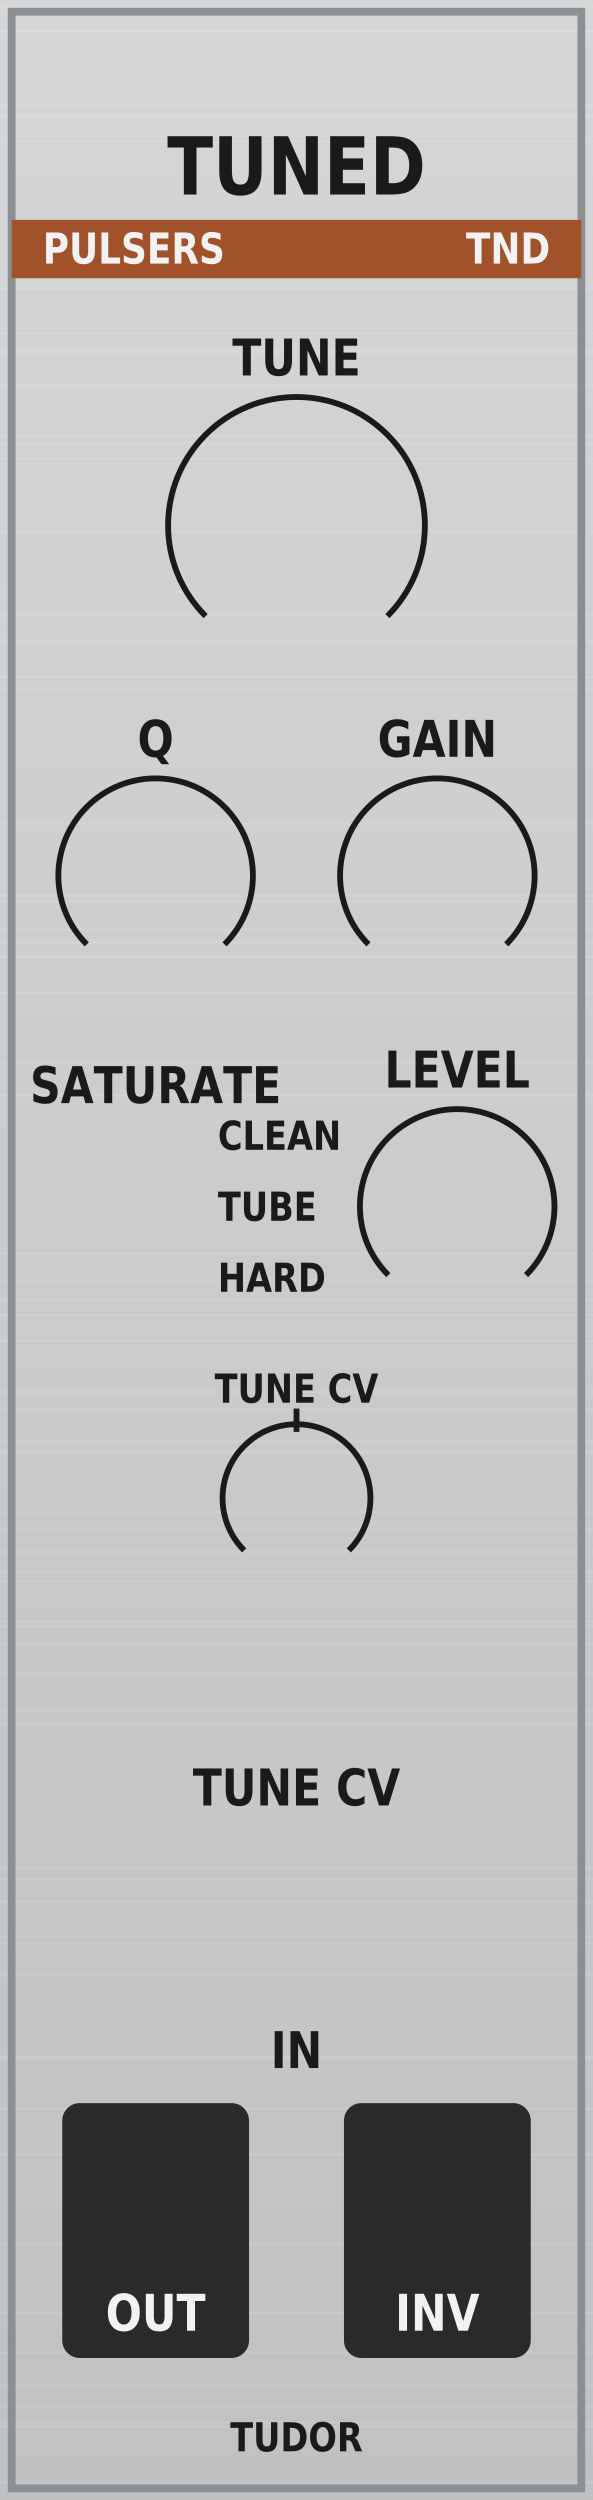
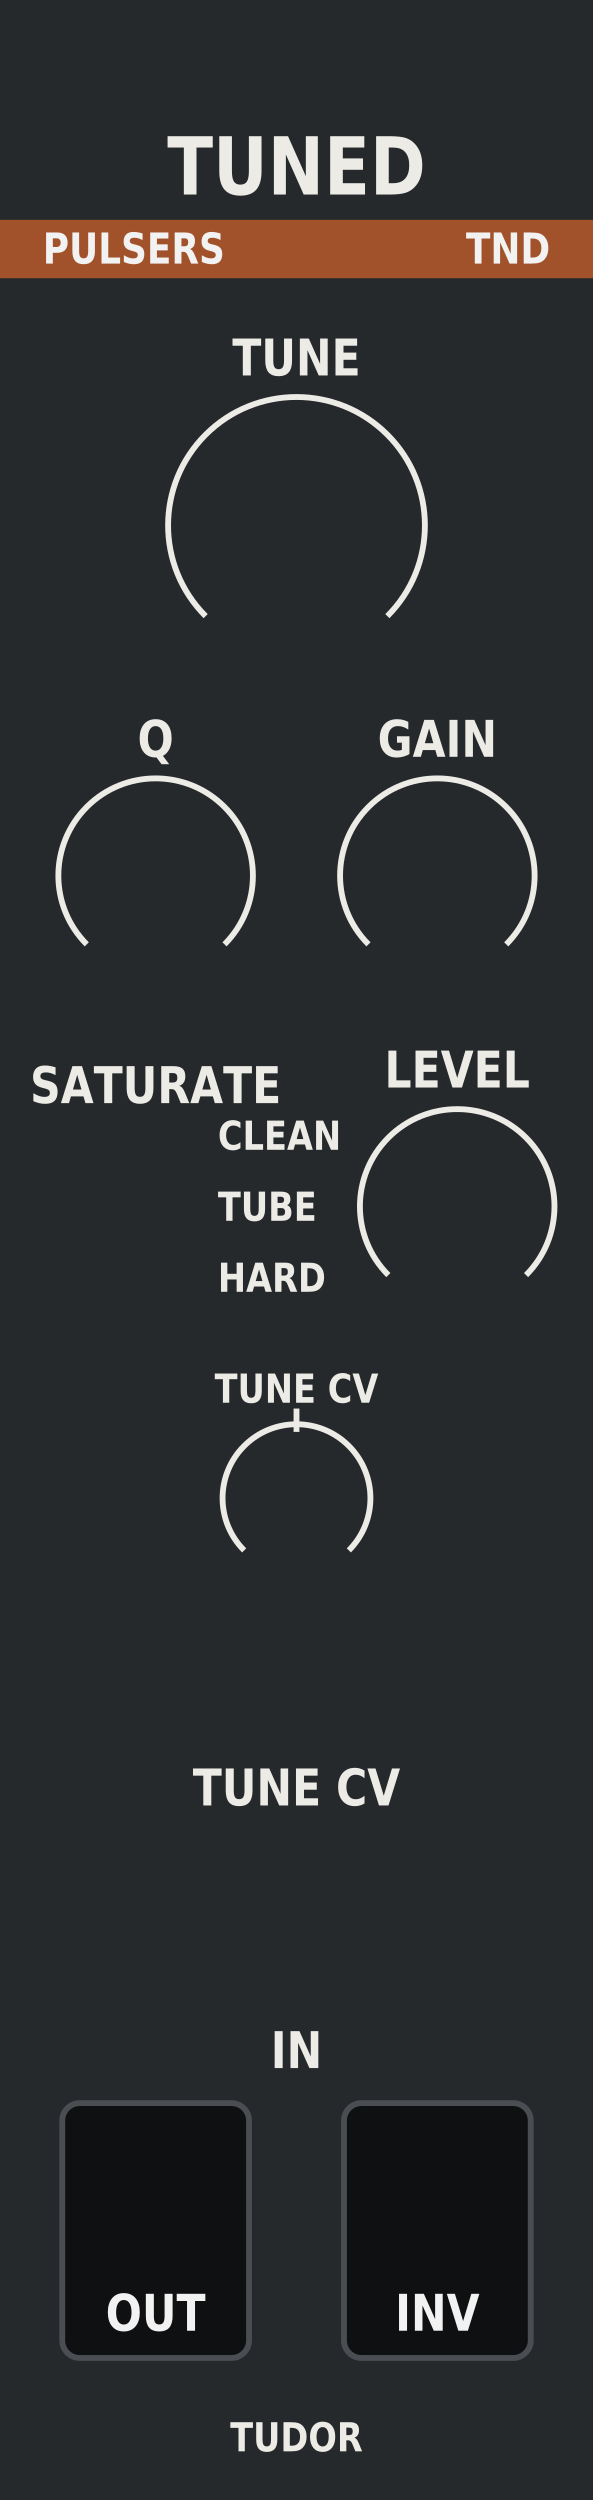
<svg xmlns="http://www.w3.org/2000/svg" width="30.48mm" height="128.5mm" viewBox="0 0 30.48 128.5">
-   <defs>
-     <linearGradient id="g" x1="0" y1="0" x2="0" y2="1">
-       <stop offset="0" stop-color="#d4d6d7" />
-       <stop offset="1" stop-color="#bfc1c2" />
-     </linearGradient>
-   </defs>
-   <rect x="0" y="0" width="30.48" height="128.5" fill="url(#g)" />
-   <g stroke="#ffffff" stroke-opacity="0.10" stroke-width="0.12">
-     <line x1="0" y1="67.59" x2="30.48" y2="67.59" />
-     <line x1="0" y1="74.69" x2="30.48" y2="74.69" />
-     <line x1="0" y1="77.73" x2="30.48" y2="77.73" />
-     <line x1="0" y1="66.81" x2="30.48" y2="66.81" />
-     <line x1="0" y1="105.73" x2="30.48" y2="105.73" />
-     <line x1="0" y1="115.32" x2="30.48" y2="115.32" />
-     <line x1="0" y1="19.80" x2="30.48" y2="19.80" />
-     <line x1="0" y1="87.92" x2="30.48" y2="87.92" />
-     <line x1="0" y1="51.02" x2="30.48" y2="51.02" />
-     <line x1="0" y1="79.77" x2="30.48" y2="79.77" />
-     <line x1="0" y1="42.34" x2="30.48" y2="42.34" />
-     <line x1="0" y1="32.93" x2="30.48" y2="32.93" />
-     <line x1="0" y1="122.61" x2="30.48" y2="122.61" />
-     <line x1="0" y1="80.81" x2="30.48" y2="80.81" />
-     <line x1="0" y1="105.79" x2="30.48" y2="105.79" />
-     <line x1="0" y1="83.33" x2="30.48" y2="83.33" />
-     <line x1="0" y1="88.58" x2="30.48" y2="88.58" />
-     <line x1="0" y1="54.59" x2="30.48" y2="54.59" />
-     <line x1="0" y1="101.54" x2="30.48" y2="101.54" />
-     <line x1="0" y1="84.50" x2="30.48" y2="84.50" />
-     <line x1="0" y1="81.28" x2="30.48" y2="81.28" />
-     <line x1="0" y1="72.44" x2="30.48" y2="72.44" />
-     <line x1="0" y1="124.73" x2="30.48" y2="124.73" />
-     <line x1="0" y1="108.39" x2="30.48" y2="108.39" />
-     <line x1="0" y1="6.02" x2="30.48" y2="6.02" />
-     <line x1="0" y1="48.45" x2="30.48" y2="48.45" />
-     <line x1="0" y1="5.89" x2="30.48" y2="5.89" />
-     <line x1="0" y1="18.02" x2="30.48" y2="18.02" />
-     <line x1="0" y1="110.75" x2="30.48" y2="110.75" />
-     <line x1="0" y1="120.92" x2="30.48" y2="120.92" />
-     <line x1="0" y1="5.41" x2="30.48" y2="5.41" />
-     <line x1="0" y1="46.03" x2="30.48" y2="46.03" />
-     <line x1="0" y1="83.58" x2="30.48" y2="83.58" />
-     <line x1="0" y1="22.80" x2="30.48" y2="22.80" />
-     <line x1="0" y1="1.59" x2="30.48" y2="1.59" />
-     <line x1="0" y1="18.15" x2="30.48" y2="18.15" />
-     <line x1="0" y1="97.75" x2="30.48" y2="97.75" />
-     <line x1="0" y1="23.58" x2="30.48" y2="23.58" />
-     <line x1="0" y1="99.91" x2="30.48" y2="99.91" />
-     <line x1="0" y1="86.01" x2="30.48" y2="86.01" />
-     <line x1="0" y1="46.35" x2="30.48" y2="46.35" />
-     <line x1="0" y1="96.59" x2="30.48" y2="96.59" />
-     <line x1="0" y1="127.61" x2="30.48" y2="127.61" />
-     <line x1="0" y1="124.52" x2="30.48" y2="124.52" />
-     <line x1="0" y1="34.80" x2="30.48" y2="34.80" />
-     <line x1="0" y1="22.38" x2="30.48" y2="22.38" />
-     <line x1="0" y1="78.61" x2="30.48" y2="78.61" />
-     <line x1="0" y1="35.38" x2="30.48" y2="35.38" />
-     <line x1="0" y1="30.43" x2="30.48" y2="30.43" />
-     <line x1="0" y1="74.61" x2="30.48" y2="74.61" />
-     <line x1="0" y1="101.38" x2="30.48" y2="101.38" />
-     <line x1="0" y1="65.80" x2="30.48" y2="65.80" />
-     <line x1="0" y1="47.79" x2="30.48" y2="47.79" />
-     <line x1="0" y1="0.38" x2="30.48" y2="0.38" />
-     <line x1="0" y1="71.55" x2="30.48" y2="71.55" />
-     <line x1="0" y1="14.83" x2="30.48" y2="14.83" />
-     <line x1="0" y1="7.27" x2="30.48" y2="7.27" />
-     <line x1="0" y1="64.45" x2="30.48" y2="64.45" />
-     <line x1="0" y1="99.52" x2="30.48" y2="99.52" />
-     <line x1="0" y1="74.11" x2="30.48" y2="74.11" />
-     <line x1="0" y1="27.32" x2="30.48" y2="27.32" />
-     <line x1="0" y1="123.68" x2="30.48" y2="123.68" />
-     <line x1="0" y1="56.29" x2="30.48" y2="56.29" />
-     <line x1="0" y1="17.12" x2="30.48" y2="17.12" />
-     <line x1="0" y1="118.90" x2="30.48" y2="118.90" />
-     <line x1="0" y1="68.93" x2="30.48" y2="68.93" />
-     <line x1="0" y1="1.62" x2="30.48" y2="1.62" />
-     <line x1="0" y1="31.64" x2="30.48" y2="31.64" />
-     <line x1="0" y1="49.19" x2="30.48" y2="49.19" />
-     <line x1="0" y1="96.03" x2="30.48" y2="96.03" />
-   </g>
-   <rect x="0.6" y="0.6" width="29.28" height="127.3" fill="none" stroke="#8d9092" stroke-width="0.4" />
-   <rect x="0.6" y="11.3" width="29.28" height="3.0" fill="#a2522a" />
-   <rect x="3.20" y="108.10" width="9.60" height="13.10" rx="0.9" fill="#2a2a2a" />
-   <rect x="17.68" y="108.10" width="9.60" height="13.10" rx="0.9" fill="#2a2a2a" />
-   <path d="M10.57,31.67 A6.6,6.6 0 1 1 19.91,31.67" fill="none" stroke="#1a1a1a" stroke-width="0.3" />
-   <path d="M4.46,48.54 A5.0,5.0 0 1 1 11.54,48.54" fill="none" stroke="#1a1a1a" stroke-width="0.3" />
-   <path d="M18.94,48.54 A5.0,5.0 0 1 1 26.02,48.54" fill="none" stroke="#1a1a1a" stroke-width="0.3" />
-   <path d="M19.96,65.54 A5.0,5.0 0 1 1 27.04,65.54" fill="none" stroke="#1a1a1a" stroke-width="0.3" />
-   <path d="M12.55,79.69 A3.8,3.8 0 1 1 17.93,79.69" fill="none" stroke="#1a1a1a" stroke-width="0.3" />
-   <line x1="15.24" y1="72.40" x2="15.24" y2="73.60" stroke="#1a1a1a" stroke-width="0.3" />
-   <path fill="#1a1a1a" d="M8.613 7H10.935V7.585H10.1V10.0H9.45V7.585H8.613Z M11.271 7H11.921V8.798Q11.921 9.17 12.023 9.33Q12.125 9.49 12.356 9.49Q12.589 9.49 12.691 9.33Q12.793 9.17 12.793 8.798V7H13.443V8.798Q13.443 9.435 13.175 9.747Q12.906 10.058 12.356 10.058Q11.808 10.058 11.539 9.747Q11.271 9.435 11.271 8.798Z M14.078 7H14.804L15.72 9.058V7H16.336V10.0H15.61L14.694 7.942V10.0H14.078Z M16.971 7H18.725V7.585H17.621V8.143H18.659V8.728H17.621V9.415H18.762V10.0H16.971Z M19.982 7.585V9.415H20.215Q20.613 9.415 20.824 9.18Q21.034 8.945 21.034 8.497Q21.034 8.051 20.824 7.818Q20.615 7.585 20.215 7.585ZM19.332 7H20.018Q20.591 7 20.872 7.097Q21.154 7.195 21.354 7.428Q21.532 7.631 21.618 7.896Q21.704 8.161 21.704 8.497Q21.704 8.837 21.618 9.103Q21.532 9.369 21.354 9.572Q21.152 9.805 20.868 9.903Q20.585 10.0 20.018 10.0H19.332Z M11.84 124.5H13.001V124.792H12.583V126.0H12.258V124.792H11.84Z M13.169 124.5H13.494V125.399Q13.494 125.585 13.545 125.665Q13.596 125.745 13.712 125.745Q13.828 125.745 13.879 125.665Q13.93 125.585 13.93 125.399V124.5H14.255V125.399Q14.255 125.718 14.121 125.873Q13.987 126.029 13.712 126.029Q13.437 126.029 13.303 125.873Q13.169 125.718 13.169 125.399Z M14.897 124.792V125.708H15.014Q15.213 125.708 15.318 125.59Q15.423 125.473 15.423 125.248Q15.423 125.025 15.318 124.909Q15.214 124.792 15.014 124.792ZM14.572 124.5H14.915Q15.202 124.5 15.343 124.549Q15.483 124.597 15.583 124.714Q15.672 124.815 15.715 124.948Q15.758 125.081 15.758 125.248Q15.758 125.418 15.715 125.551Q15.672 125.685 15.583 125.786Q15.482 125.903 15.34 125.951Q15.199 126.0 14.915 126.0H14.572Z M16.583 124.753Q16.434 124.753 16.352 124.884Q16.27 125.014 16.27 125.252Q16.27 125.488 16.352 125.618Q16.434 125.749 16.583 125.749Q16.732 125.749 16.814 125.618Q16.896 125.488 16.896 125.252Q16.896 125.014 16.814 124.884Q16.732 124.753 16.583 124.753ZM16.583 124.473Q16.887 124.473 17.059 124.68Q17.231 124.887 17.231 125.252Q17.231 125.615 17.059 125.822Q16.887 126.029 16.583 126.029Q16.28 126.029 16.107 125.822Q15.935 125.615 15.935 125.252Q15.935 124.887 16.107 124.68Q16.28 124.473 16.583 124.473Z M17.938 125.165Q18.04 125.165 18.085 125.12Q18.129 125.075 18.129 124.971Q18.129 124.869 18.085 124.825Q18.04 124.78 17.938 124.78H17.801V125.165ZM17.801 125.432V126.0H17.476V124.5H17.973Q18.222 124.5 18.338 124.599Q18.454 124.699 18.454 124.914Q18.454 125.063 18.393 125.158Q18.333 125.254 18.212 125.299Q18.278 125.317 18.331 125.381Q18.384 125.444 18.438 125.574L18.614 126.0H18.268L18.114 125.627Q18.068 125.515 18.02 125.474Q17.973 125.432 17.893 125.432Z M11.951 17.4H13.422V17.77H12.893V19.3H12.481V17.77H11.951Z M13.635 17.4H14.046V18.539Q14.046 18.774 14.111 18.876Q14.176 18.977 14.322 18.977Q14.47 18.977 14.534 18.876Q14.599 18.774 14.599 18.539V17.4H15.011V18.539Q15.011 18.942 14.841 19.14Q14.671 19.337 14.322 19.337Q13.975 19.337 13.805 19.14Q13.635 18.942 13.635 18.539Z M15.413 17.4H15.872L16.453 18.703V17.4H16.843V19.3H16.383L15.803 17.997V19.3H15.413Z M17.245 17.4H18.356V17.77H17.656V18.124H18.314V18.494H17.656V18.93H18.379V19.3H17.245Z M8.043 38.934H8.011Q7.617 38.934 7.398 38.675Q7.178 38.415 7.178 37.952Q7.178 37.49 7.397 37.228Q7.616 36.966 7.999 36.966Q8.388 36.966 8.604 37.225Q8.82 37.485 8.82 37.952Q8.82 38.273 8.706 38.504Q8.591 38.736 8.375 38.853L8.696 39.281H8.304ZM7.999 37.321Q7.811 37.321 7.708 37.486Q7.604 37.652 7.604 37.952Q7.604 38.257 7.705 38.42Q7.807 38.582 7.999 38.582Q8.189 38.582 8.292 38.416Q8.396 38.251 8.396 37.952Q8.396 37.652 8.292 37.486Q8.189 37.321 7.999 37.321Z M21.046 38.759Q20.893 38.848 20.727 38.892Q20.561 38.937 20.385 38.937Q19.986 38.937 19.753 38.672Q19.52 38.406 19.52 37.952Q19.52 37.492 19.757 37.229Q19.995 36.966 20.407 36.966Q20.567 36.966 20.712 37.001Q20.858 37.037 20.988 37.107V37.5Q20.854 37.41 20.722 37.365Q20.59 37.321 20.457 37.321Q20.212 37.321 20.079 37.484Q19.945 37.648 19.945 37.952Q19.945 38.254 20.074 38.418Q20.202 38.582 20.438 38.582Q20.502 38.582 20.557 38.572Q20.612 38.563 20.656 38.542V38.173H20.405V37.845H21.046Z M22.377 38.554H21.734L21.632 38.9H21.219L21.81 37H22.3L22.892 38.9H22.478ZM21.836 38.201H22.274L22.056 37.445Z M23.103 37H23.515V38.9H23.103Z M23.918 37H24.377L24.958 38.303V37H25.348V38.9H24.888L24.308 37.597V38.9H23.918Z M2.856 54.86V55.262Q2.725 55.192 2.599 55.156Q2.474 55.121 2.363 55.121Q2.216 55.121 2.145 55.169Q2.075 55.217 2.075 55.319Q2.075 55.396 2.122 55.438Q2.17 55.481 2.295 55.511L2.47 55.553Q2.736 55.617 2.849 55.747Q2.961 55.877 2.961 56.116Q2.961 56.43 2.804 56.584Q2.648 56.737 2.326 56.737Q2.174 56.737 2.021 56.703Q1.868 56.668 1.715 56.601V56.187Q1.868 56.284 2.011 56.333Q2.154 56.382 2.286 56.382Q2.421 56.382 2.493 56.328Q2.564 56.275 2.564 56.176Q2.564 56.087 2.516 56.038Q2.467 55.99 2.322 55.952L2.162 55.91Q1.923 55.849 1.812 55.715Q1.701 55.581 1.701 55.355Q1.701 55.071 1.855 54.918Q2.009 54.766 2.298 54.766Q2.429 54.766 2.568 54.789Q2.707 54.813 2.856 54.86Z M4.291 56.354H3.647L3.546 56.7H3.132L3.723 54.8H4.214L4.805 56.7H4.391ZM3.75 56.001H4.187L3.969 55.245Z M4.826 54.8H6.297V55.17H5.768V56.7H5.356V55.17H4.826Z M6.51 54.8H6.921V55.939Q6.921 56.174 6.986 56.276Q7.051 56.377 7.197 56.377Q7.345 56.377 7.409 56.276Q7.474 56.174 7.474 55.939V54.8H7.886V55.939Q7.886 56.342 7.716 56.54Q7.546 56.737 7.197 56.737Q6.85 56.737 6.68 56.54Q6.51 56.342 6.51 55.939Z M8.872 55.642Q9.002 55.642 9.058 55.585Q9.114 55.528 9.114 55.397Q9.114 55.267 9.058 55.211Q9.002 55.155 8.872 55.155H8.699V55.642ZM8.699 55.981V56.7H8.288V54.8H8.916Q9.231 54.8 9.378 54.926Q9.525 55.052 9.525 55.324Q9.525 55.513 9.449 55.634Q9.373 55.754 9.219 55.812Q9.303 55.835 9.37 55.915Q9.437 55.996 9.505 56.16L9.729 56.7H9.29L9.096 56.228Q9.037 56.085 8.977 56.033Q8.916 55.981 8.816 55.981Z M10.942 56.354H10.298L10.197 56.7H9.783L10.374 54.8H10.865L11.456 56.7H11.042ZM10.401 56.001H10.838L10.62 55.245Z M11.477 54.8H12.948V55.17H12.419V56.7H12.008V55.17H11.477Z M13.161 54.8H14.272V55.17H13.573V55.524H14.23V55.894H13.573V56.33H14.295V56.7H13.161Z M12.358 59.018Q12.268 59.073 12.171 59.101Q12.074 59.129 11.969 59.129Q11.654 59.129 11.47 58.92Q11.286 58.71 11.286 58.352Q11.286 57.992 11.47 57.782Q11.654 57.573 11.969 57.573Q12.074 57.573 12.171 57.601Q12.268 57.629 12.358 57.684V57.995Q12.268 57.921 12.18 57.887Q12.092 57.853 11.995 57.853Q11.821 57.853 11.722 57.986Q11.622 58.118 11.622 58.352Q11.622 58.584 11.722 58.716Q11.821 58.849 11.995 58.849Q12.092 58.849 12.18 58.815Q12.268 58.781 12.358 58.707Z M12.627 57.6H12.952V58.808H13.523V59.1H12.627Z M13.728 57.6H14.605V57.892H14.053V58.172H14.572V58.464H14.053V58.808H14.624V59.1H13.728Z M15.674 58.827H15.166L15.086 59.1H14.759L15.226 57.6H15.613L16.08 59.1H15.753ZM15.247 58.548H15.592L15.42 57.952Z M16.247 57.6H16.61L17.068 58.629V57.6H17.376V59.1H17.013L16.555 58.071V59.1H16.247Z M11.208 61.25H12.37V61.542H11.952V62.75H11.627V61.542H11.208Z M12.538 61.25H12.863V62.149Q12.863 62.335 12.914 62.415Q12.965 62.495 13.08 62.495Q13.197 62.495 13.248 62.415Q13.299 62.335 13.299 62.149V61.25H13.624V62.149Q13.624 62.468 13.49 62.623Q13.355 62.779 13.08 62.779Q12.806 62.779 12.672 62.623Q12.538 62.468 12.538 62.149Z M14.446 61.831Q14.523 61.831 14.562 61.791Q14.602 61.75 14.602 61.672Q14.602 61.595 14.562 61.554Q14.523 61.513 14.446 61.513H14.266V61.831ZM14.457 62.487Q14.555 62.487 14.604 62.438Q14.653 62.388 14.653 62.289Q14.653 62.191 14.604 62.143Q14.556 62.094 14.457 62.094H14.266V62.487ZM14.759 61.947Q14.864 61.983 14.921 62.081Q14.978 62.178 14.978 62.32Q14.978 62.537 14.855 62.644Q14.732 62.75 14.48 62.75H13.941V61.25H14.429Q14.691 61.25 14.809 61.344Q14.927 61.439 14.927 61.647Q14.927 61.756 14.884 61.833Q14.841 61.91 14.759 61.947Z M15.259 61.25H16.135V61.542H15.583V61.822H16.102V62.114H15.583V62.458H16.154V62.75H15.259Z M11.359 64.9H11.684V65.472H12.163V64.9H12.488V66.4H12.163V65.764H11.684V66.4H11.359Z M13.57 66.127H13.062L12.982 66.4H12.655L13.122 64.9H13.509L13.976 66.4H13.649ZM13.143 65.848H13.488L13.316 65.252Z M14.604 65.565Q14.707 65.565 14.751 65.52Q14.795 65.475 14.795 65.371Q14.795 65.269 14.751 65.225Q14.707 65.18 14.604 65.18H14.468V65.565ZM14.468 65.832V66.4H14.143V64.9H14.639Q14.888 64.9 15.004 64.999Q15.12 65.099 15.12 65.314Q15.12 65.463 15.06 65.558Q14.999 65.654 14.878 65.699Q14.945 65.717 14.997 65.781Q15.05 65.844 15.104 65.974L15.28 66.4H14.934L14.781 66.027Q14.734 65.915 14.687 65.874Q14.639 65.832 14.56 65.832Z M15.799 65.192V66.108H15.915Q16.114 66.108 16.219 65.99Q16.324 65.873 16.324 65.648Q16.324 65.425 16.22 65.309Q16.115 65.192 15.915 65.192ZM15.474 64.9H15.816Q16.103 64.9 16.244 64.949Q16.384 64.997 16.485 65.114Q16.573 65.215 16.616 65.348Q16.659 65.481 16.659 65.648Q16.659 65.818 16.616 65.951Q16.573 66.085 16.485 66.186Q16.383 66.303 16.242 66.351Q16.1 66.4 15.816 66.4H15.474Z M19.963 54H20.375V55.53H21.097V55.9H19.963Z M21.358 54H22.469V54.37H21.77V54.724H22.427V55.094H21.77V55.53H22.492V55.9H21.358Z M22.664 54H23.077L23.501 55.402L23.923 54H24.336L23.745 55.9H23.255Z M24.548 54H25.659V54.37H24.96V54.724H25.617V55.094H24.96V55.53H25.682V55.9H24.548Z M26.044 54H26.455V55.53H27.178V55.9H26.044Z M11.04 70.6H12.201V70.892H11.783V72.1H11.458V70.892H11.04Z M12.369 70.6H12.694V71.499Q12.694 71.685 12.745 71.765Q12.796 71.845 12.912 71.845Q13.028 71.845 13.079 71.765Q13.13 71.685 13.13 71.499V70.6H13.455V71.499Q13.455 71.818 13.321 71.973Q13.187 72.129 12.912 72.129Q12.637 72.129 12.503 71.973Q12.369 71.818 12.369 71.499Z M13.772 70.6H14.135L14.594 71.629V70.6H14.902V72.1H14.539L14.08 71.071V72.1H13.772Z M15.219 70.6H16.096V70.892H15.544V71.172H16.063V71.464H15.544V71.808H16.114V72.1H15.219Z M18.001 72.018Q17.911 72.073 17.814 72.101Q17.717 72.129 17.611 72.129Q17.297 72.129 17.113 71.92Q16.929 71.71 16.929 71.352Q16.929 70.992 17.113 70.782Q17.297 70.573 17.611 70.573Q17.717 70.573 17.814 70.601Q17.911 70.629 18.001 70.684V70.995Q17.91 70.921 17.822 70.887Q17.735 70.853 17.638 70.853Q17.464 70.853 17.364 70.986Q17.265 71.118 17.265 71.352Q17.265 71.584 17.364 71.716Q17.464 71.849 17.638 71.849Q17.735 71.849 17.822 71.815Q17.91 71.781 18.001 71.707Z M18.12 70.6H18.446L18.78 71.707L19.114 70.6H19.44L18.974 72.1H18.586Z M9.92 90.9H11.391V91.27H10.861V92.8H10.45V91.27H9.92Z M11.603 90.9H12.015V92.039Q12.015 92.274 12.08 92.376Q12.144 92.477 12.291 92.477Q12.438 92.477 12.503 92.376Q12.568 92.274 12.568 92.039V90.9H12.979V92.039Q12.979 92.442 12.809 92.64Q12.639 92.837 12.291 92.837Q11.943 92.837 11.773 92.64Q11.603 92.442 11.603 92.039Z M13.381 90.9H13.841L14.421 92.203V90.9H14.811V92.8H14.352L13.771 91.497V92.8H13.381Z M15.213 90.9H16.324V91.27H15.625V91.624H16.282V91.994H15.625V92.43H16.347V92.8H15.213Z M18.737 92.696Q18.623 92.766 18.5 92.801Q18.377 92.837 18.244 92.837Q17.845 92.837 17.612 92.572Q17.379 92.306 17.379 91.852Q17.379 91.396 17.612 91.131Q17.845 90.866 18.244 90.866Q18.377 90.866 18.5 90.901Q18.623 90.937 18.737 91.007V91.4Q18.622 91.307 18.511 91.264Q18.4 91.221 18.277 91.221Q18.057 91.221 17.931 91.389Q17.805 91.557 17.805 91.852Q17.805 92.146 17.931 92.314Q18.057 92.482 18.277 92.482Q18.4 92.482 18.511 92.439Q18.622 92.395 18.737 92.302Z M18.887 90.9H19.301L19.724 92.302L20.147 90.9H20.56L19.969 92.8H19.479Z M14.118 104.4H14.529V106.3H14.118Z M14.932 104.4H15.392L15.972 105.703V104.4H16.362V106.3H15.903L15.322 104.997V106.3H14.932Z" />
+   <rect x="0" y="0" width="30.48" height="128.5" fill="#26292c" />
+   <rect x="0" y="11.3" width="30.48" height="3.0" fill="#a2522a" />
+   <rect x="3.20" y="108.10" width="9.60" height="13.10" rx="0.9" fill="#0f1011" stroke="#4a4e52" stroke-width="0.3" />
+   <rect x="17.68" y="108.10" width="9.60" height="13.10" rx="0.9" fill="#0f1011" stroke="#4a4e52" stroke-width="0.3" />
+   <path d="M10.57,31.67 A6.6,6.6 0 1 1 19.91,31.67" fill="none" stroke="#ecebe6" stroke-width="0.3" />
+   <path d="M4.46,48.54 A5.0,5.0 0 1 1 11.54,48.54" fill="none" stroke="#ecebe6" stroke-width="0.3" />
+   <path d="M18.94,48.54 A5.0,5.0 0 1 1 26.02,48.54" fill="none" stroke="#ecebe6" stroke-width="0.3" />
+   <path d="M19.96,65.54 A5.0,5.0 0 1 1 27.04,65.54" fill="none" stroke="#ecebe6" stroke-width="0.3" />
+   <path d="M12.55,79.69 A3.8,3.8 0 1 1 17.93,79.69" fill="none" stroke="#ecebe6" stroke-width="0.3" />
+   <line x1="15.24" y1="72.40" x2="15.24" y2="73.60" stroke="#ecebe6" stroke-width="0.3" />
+   <path fill="#ecebe6" d="M8.613 7H10.935V7.585H10.1V10.0H9.45V7.585H8.613Z M11.271 7H11.921V8.798Q11.921 9.17 12.023 9.33Q12.125 9.49 12.356 9.49Q12.589 9.49 12.691 9.33Q12.793 9.17 12.793 8.798V7H13.443V8.798Q13.443 9.435 13.175 9.747Q12.906 10.058 12.356 10.058Q11.808 10.058 11.539 9.747Q11.271 9.435 11.271 8.798Z M14.078 7H14.804L15.72 9.058V7H16.336V10.0H15.61L14.694 7.942V10.0H14.078Z M16.971 7H18.725V7.585H17.621V8.143H18.659V8.728H17.621V9.415H18.762V10.0H16.971Z M19.982 7.585V9.415H20.215Q20.613 9.415 20.824 9.18Q21.034 8.945 21.034 8.497Q21.034 8.051 20.824 7.818Q20.615 7.585 20.215 7.585ZM19.332 7H20.018Q20.591 7 20.872 7.097Q21.154 7.195 21.354 7.428Q21.532 7.631 21.618 7.896Q21.704 8.161 21.704 8.497Q21.704 8.837 21.618 9.103Q21.532 9.369 21.354 9.572Q21.152 9.805 20.868 9.903Q20.585 10.0 20.018 10.0H19.332Z M11.84 124.5H13.001V124.792H12.583V126.0H12.258V124.792H11.84Z M13.169 124.5H13.494V125.399Q13.494 125.585 13.545 125.665Q13.596 125.745 13.712 125.745Q13.828 125.745 13.879 125.665Q13.93 125.585 13.93 125.399V124.5H14.255V125.399Q14.255 125.718 14.121 125.873Q13.987 126.029 13.712 126.029Q13.437 126.029 13.303 125.873Q13.169 125.718 13.169 125.399Z M14.897 124.792V125.708H15.014Q15.213 125.708 15.318 125.59Q15.423 125.473 15.423 125.248Q15.423 125.025 15.318 124.909Q15.214 124.792 15.014 124.792ZM14.572 124.5H14.915Q15.202 124.5 15.343 124.549Q15.483 124.597 15.583 124.714Q15.672 124.815 15.715 124.948Q15.758 125.081 15.758 125.248Q15.758 125.418 15.715 125.551Q15.672 125.685 15.583 125.786Q15.482 125.903 15.34 125.951Q15.199 126.0 14.915 126.0H14.572Z M16.583 124.753Q16.434 124.753 16.352 124.884Q16.27 125.014 16.27 125.252Q16.27 125.488 16.352 125.618Q16.434 125.749 16.583 125.749Q16.732 125.749 16.814 125.618Q16.896 125.488 16.896 125.252Q16.896 125.014 16.814 124.884Q16.732 124.753 16.583 124.753ZM16.583 124.473Q16.887 124.473 17.059 124.68Q17.231 124.887 17.231 125.252Q17.231 125.615 17.059 125.822Q16.887 126.029 16.583 126.029Q16.28 126.029 16.107 125.822Q15.935 125.615 15.935 125.252Q15.935 124.887 16.107 124.68Q16.28 124.473 16.583 124.473Z M17.938 125.165Q18.04 125.165 18.085 125.12Q18.129 125.075 18.129 124.971Q18.129 124.869 18.085 124.825Q18.04 124.78 17.938 124.78H17.801V125.165ZM17.801 125.432V126.0H17.476V124.5H17.973Q18.222 124.5 18.338 124.599Q18.454 124.699 18.454 124.914Q18.454 125.063 18.393 125.158Q18.333 125.254 18.212 125.299Q18.278 125.317 18.331 125.381Q18.384 125.444 18.438 125.574L18.614 126.0H18.268L18.114 125.627Q18.068 125.515 18.02 125.474Q17.973 125.432 17.893 125.432Z M11.951 17.4H13.422V17.77H12.893V19.3H12.481V17.77H11.951Z M13.635 17.4H14.046V18.539Q14.046 18.774 14.111 18.876Q14.176 18.977 14.322 18.977Q14.47 18.977 14.534 18.876Q14.599 18.774 14.599 18.539V17.4H15.011V18.539Q15.011 18.942 14.841 19.14Q14.671 19.337 14.322 19.337Q13.975 19.337 13.805 19.14Q13.635 18.942 13.635 18.539Z M15.413 17.4H15.872L16.453 18.703V17.4H16.843V19.3H16.383L15.803 17.997V19.3H15.413Z M17.245 17.4H18.356V17.77H17.656V18.124H18.314V18.494H17.656V18.93H18.379V19.3H17.245Z M8.043 38.934H8.011Q7.617 38.934 7.398 38.675Q7.178 38.415 7.178 37.952Q7.178 37.49 7.397 37.228Q7.616 36.966 7.999 36.966Q8.388 36.966 8.604 37.225Q8.82 37.485 8.82 37.952Q8.82 38.273 8.706 38.504Q8.591 38.736 8.375 38.853L8.696 39.281H8.304ZM7.999 37.321Q7.811 37.321 7.708 37.486Q7.604 37.652 7.604 37.952Q7.604 38.257 7.705 38.42Q7.807 38.582 7.999 38.582Q8.189 38.582 8.292 38.416Q8.396 38.251 8.396 37.952Q8.396 37.652 8.292 37.486Q8.189 37.321 7.999 37.321Z M21.046 38.759Q20.893 38.848 20.727 38.892Q20.561 38.937 20.385 38.937Q19.986 38.937 19.753 38.672Q19.52 38.406 19.52 37.952Q19.52 37.492 19.757 37.229Q19.995 36.966 20.407 36.966Q20.567 36.966 20.712 37.001Q20.858 37.037 20.988 37.107V37.5Q20.854 37.41 20.722 37.365Q20.59 37.321 20.457 37.321Q20.212 37.321 20.079 37.484Q19.945 37.648 19.945 37.952Q19.945 38.254 20.074 38.418Q20.202 38.582 20.438 38.582Q20.502 38.582 20.557 38.572Q20.612 38.563 20.656 38.542V38.173H20.405V37.845H21.046Z M22.377 38.554H21.734L21.632 38.9H21.219L21.81 37H22.3L22.892 38.9H22.478ZM21.836 38.201H22.274L22.056 37.445Z M23.103 37H23.515V38.9H23.103Z M23.918 37H24.377L24.958 38.303V37H25.348V38.9H24.888L24.308 37.597V38.9H23.918Z M2.856 54.86V55.262Q2.725 55.192 2.599 55.156Q2.474 55.121 2.363 55.121Q2.216 55.121 2.145 55.169Q2.075 55.217 2.075 55.319Q2.075 55.396 2.122 55.438Q2.17 55.481 2.295 55.511L2.47 55.553Q2.736 55.617 2.849 55.747Q2.961 55.877 2.961 56.116Q2.961 56.43 2.804 56.584Q2.648 56.737 2.326 56.737Q2.174 56.737 2.021 56.703Q1.868 56.668 1.715 56.601V56.187Q1.868 56.284 2.011 56.333Q2.154 56.382 2.286 56.382Q2.421 56.382 2.493 56.328Q2.564 56.275 2.564 56.176Q2.564 56.087 2.516 56.038Q2.467 55.99 2.322 55.952L2.162 55.91Q1.923 55.849 1.812 55.715Q1.701 55.581 1.701 55.355Q1.701 55.071 1.855 54.918Q2.009 54.766 2.298 54.766Q2.429 54.766 2.568 54.789Q2.707 54.813 2.856 54.86Z M4.291 56.354H3.647L3.546 56.7H3.132L3.723 54.8H4.214L4.805 56.7H4.391ZM3.75 56.001H4.187L3.969 55.245Z M4.826 54.8H6.297V55.17H5.768V56.7H5.356V55.17H4.826Z M6.51 54.8H6.921V55.939Q6.921 56.174 6.986 56.276Q7.051 56.377 7.197 56.377Q7.345 56.377 7.409 56.276Q7.474 56.174 7.474 55.939V54.8H7.886V55.939Q7.886 56.342 7.716 56.54Q7.546 56.737 7.197 56.737Q6.85 56.737 6.68 56.54Q6.51 56.342 6.51 55.939Z M8.872 55.642Q9.002 55.642 9.058 55.585Q9.114 55.528 9.114 55.397Q9.114 55.267 9.058 55.211Q9.002 55.155 8.872 55.155H8.699V55.642ZM8.699 55.981V56.7H8.288V54.8H8.916Q9.231 54.8 9.378 54.926Q9.525 55.052 9.525 55.324Q9.525 55.513 9.449 55.634Q9.373 55.754 9.219 55.812Q9.303 55.835 9.37 55.915Q9.437 55.996 9.505 56.16L9.729 56.7H9.29L9.096 56.228Q9.037 56.085 8.977 56.033Q8.916 55.981 8.816 55.981Z M10.942 56.354H10.298L10.197 56.7H9.783L10.374 54.8H10.865L11.456 56.7H11.042ZM10.401 56.001H10.838L10.62 55.245Z M11.477 54.8H12.948V55.17H12.419V56.7H12.008V55.17H11.477Z M13.161 54.8H14.272V55.17H13.573V55.524H14.23V55.894H13.573V56.33H14.295V56.7H13.161Z M12.358 59.018Q12.268 59.073 12.171 59.101Q12.074 59.129 11.969 59.129Q11.654 59.129 11.47 58.92Q11.286 58.71 11.286 58.352Q11.286 57.992 11.47 57.782Q11.654 57.573 11.969 57.573Q12.074 57.573 12.171 57.601Q12.268 57.629 12.358 57.684V57.995Q12.268 57.921 12.18 57.887Q12.092 57.853 11.995 57.853Q11.821 57.853 11.722 57.986Q11.622 58.118 11.622 58.352Q11.622 58.584 11.722 58.716Q11.821 58.849 11.995 58.849Q12.092 58.849 12.18 58.815Q12.268 58.781 12.358 58.707Z M12.627 57.6H12.952V58.808H13.523V59.1H12.627Z M13.728 57.6H14.605V57.892H14.053V58.172H14.572V58.464H14.053V58.808H14.624V59.1H13.728Z M15.674 58.827H15.166L15.086 59.1H14.759L15.226 57.6H15.613L16.08 59.1H15.753ZM15.247 58.548H15.592L15.42 57.952Z M16.247 57.6H16.61L17.068 58.629V57.6H17.376V59.1H17.013L16.555 58.071V59.1H16.247Z M11.208 61.25H12.37V61.542H11.952V62.75H11.627V61.542H11.208Z M12.538 61.25H12.863V62.149Q12.863 62.335 12.914 62.415Q12.965 62.495 13.08 62.495Q13.197 62.495 13.248 62.415Q13.299 62.335 13.299 62.149V61.25H13.624V62.149Q13.624 62.468 13.49 62.623Q13.355 62.779 13.08 62.779Q12.806 62.779 12.672 62.623Q12.538 62.468 12.538 62.149Z M14.446 61.831Q14.523 61.831 14.562 61.791Q14.602 61.75 14.602 61.672Q14.602 61.595 14.562 61.554Q14.523 61.513 14.446 61.513H14.266V61.831ZM14.457 62.487Q14.555 62.487 14.604 62.438Q14.653 62.388 14.653 62.289Q14.653 62.191 14.604 62.143Q14.556 62.094 14.457 62.094H14.266V62.487ZM14.759 61.947Q14.864 61.983 14.921 62.081Q14.978 62.178 14.978 62.32Q14.978 62.537 14.855 62.644Q14.732 62.75 14.48 62.75H13.941V61.25H14.429Q14.691 61.25 14.809 61.344Q14.927 61.439 14.927 61.647Q14.927 61.756 14.884 61.833Q14.841 61.91 14.759 61.947Z M15.259 61.25H16.135V61.542H15.583V61.822H16.102V62.114H15.583V62.458H16.154V62.75H15.259Z M11.359 64.9H11.684V65.472H12.163V64.9H12.488V66.4H12.163V65.764H11.684V66.4H11.359Z M13.57 66.127H13.062L12.982 66.4H12.655L13.122 64.9H13.509L13.976 66.4H13.649ZM13.143 65.848H13.488L13.316 65.252Z M14.604 65.565Q14.707 65.565 14.751 65.52Q14.795 65.475 14.795 65.371Q14.795 65.269 14.751 65.225Q14.707 65.18 14.604 65.18H14.468V65.565ZM14.468 65.832V66.4H14.143V64.9H14.639Q14.888 64.9 15.004 64.999Q15.12 65.099 15.12 65.314Q15.12 65.463 15.06 65.558Q14.999 65.654 14.878 65.699Q14.945 65.717 14.997 65.781Q15.05 65.844 15.104 65.974L15.28 66.4H14.934L14.781 66.027Q14.734 65.915 14.687 65.874Q14.639 65.832 14.56 65.832Z M15.799 65.192V66.108H15.915Q16.114 66.108 16.219 65.99Q16.324 65.873 16.324 65.648Q16.324 65.425 16.22 65.309Q16.115 65.192 15.915 65.192ZM15.474 64.9H15.816Q16.103 64.9 16.244 64.949Q16.384 64.997 16.485 65.114Q16.573 65.215 16.616 65.348Q16.659 65.481 16.659 65.648Q16.659 65.818 16.616 65.951Q16.573 66.085 16.485 66.186Q16.383 66.303 16.242 66.351Q16.1 66.4 15.816 66.4H15.474Z M19.963 54H20.375V55.53H21.097V55.9H19.963Z M21.358 54H22.469V54.37H21.77V54.724H22.427V55.094H21.77V55.53H22.492V55.9H21.358Z M22.664 54H23.077L23.501 55.402L23.923 54H24.336L23.745 55.9H23.255Z M24.548 54H25.659V54.37H24.96V54.724H25.617V55.094H24.96V55.53H25.682V55.9H24.548Z M26.044 54H26.455V55.53H27.178V55.9H26.044Z M11.04 70.6H12.201V70.892H11.783V72.1H11.458V70.892H11.04Z M12.369 70.6H12.694V71.499Q12.694 71.685 12.745 71.765Q12.796 71.845 12.912 71.845Q13.028 71.845 13.079 71.765Q13.13 71.685 13.13 71.499V70.6H13.455V71.499Q13.455 71.818 13.321 71.973Q13.187 72.129 12.912 72.129Q12.637 72.129 12.503 71.973Q12.369 71.818 12.369 71.499Z M13.772 70.6H14.135L14.594 71.629V70.6H14.902V72.1H14.539L14.08 71.071V72.1H13.772Z M15.219 70.6H16.096V70.892H15.544V71.172H16.063V71.464H15.544V71.808H16.114V72.1H15.219Z M18.001 72.018Q17.911 72.073 17.814 72.101Q17.717 72.129 17.611 72.129Q17.297 72.129 17.113 71.92Q16.929 71.71 16.929 71.352Q16.929 70.992 17.113 70.782Q17.297 70.573 17.611 70.573Q17.717 70.573 17.814 70.601Q17.911 70.629 18.001 70.684V70.995Q17.91 70.921 17.822 70.887Q17.735 70.853 17.638 70.853Q17.464 70.853 17.364 70.986Q17.265 71.118 17.265 71.352Q17.265 71.584 17.364 71.716Q17.464 71.849 17.638 71.849Q17.735 71.849 17.822 71.815Q17.91 71.781 18.001 71.707Z M18.12 70.6H18.446L18.78 71.707L19.114 70.6H19.44L18.974 72.1H18.586Z M9.92 90.9H11.391V91.27H10.861V92.8H10.45V91.27H9.92Z M11.603 90.9H12.015V92.039Q12.015 92.274 12.08 92.376Q12.144 92.477 12.291 92.477Q12.438 92.477 12.503 92.376Q12.568 92.274 12.568 92.039V90.9H12.979V92.039Q12.979 92.442 12.809 92.64Q12.639 92.837 12.291 92.837Q11.943 92.837 11.773 92.64Q11.603 92.442 11.603 92.039Z M13.381 90.9H13.841L14.421 92.203V90.9H14.811V92.8H14.352L13.771 91.497V92.8H13.381Z M15.213 90.9H16.324V91.27H15.625V91.624H16.282V91.994H15.625V92.43H16.347V92.8H15.213Z M18.737 92.696Q18.623 92.766 18.5 92.801Q18.377 92.837 18.244 92.837Q17.845 92.837 17.612 92.572Q17.379 92.306 17.379 91.852Q17.379 91.396 17.612 91.131Q17.845 90.866 18.244 90.866Q18.377 90.866 18.5 90.901Q18.623 90.937 18.737 91.007V91.4Q18.622 91.307 18.511 91.264Q18.4 91.221 18.277 91.221Q18.057 91.221 17.931 91.389Q17.805 91.557 17.805 91.852Q17.805 92.146 17.931 92.314Q18.057 92.482 18.277 92.482Q18.4 92.482 18.511 92.439Q18.622 92.395 18.737 92.302Z M18.887 90.9H19.301L19.724 92.302L20.147 90.9H20.56L19.969 92.8H19.479Z M14.118 104.4H14.529V106.3H14.118Z M14.932 104.4H15.392L15.972 105.703V104.4H16.362V106.3H15.903L15.322 104.997V106.3H14.932Z" />
  <path fill="#f2f2f2" d="M2.369 11.95H2.944Q3.201 11.95 3.338 12.086Q3.476 12.221 3.476 12.472Q3.476 12.724 3.338 12.859Q3.201 12.995 2.944 12.995H2.716V13.55H2.369ZM2.716 12.249V12.696H2.908Q3.008 12.696 3.063 12.637Q3.118 12.579 3.118 12.472Q3.118 12.365 3.063 12.307Q3.008 12.249 2.908 12.249Z M3.72 11.95H4.067V12.909Q4.067 13.107 4.121 13.193Q4.176 13.278 4.299 13.278Q4.424 13.278 4.478 13.193Q4.532 13.107 4.532 12.909V11.95H4.879V12.909Q4.879 13.249 4.736 13.415Q4.593 13.581 4.299 13.581Q4.007 13.581 3.864 13.415Q3.72 13.249 3.72 12.909Z M5.217 11.95H5.564V13.238H6.173V13.55H5.217Z M7.328 12V12.339Q7.217 12.28 7.112 12.25Q7.006 12.22 6.913 12.22Q6.788 12.22 6.729 12.261Q6.67 12.302 6.67 12.387Q6.67 12.452 6.71 12.487Q6.75 12.523 6.855 12.549L7.003 12.584Q7.227 12.638 7.321 12.747Q7.416 12.857 7.416 13.058Q7.416 13.323 7.284 13.452Q7.152 13.581 6.881 13.581Q6.753 13.581 6.625 13.552Q6.496 13.523 6.367 13.466V13.118Q6.496 13.2 6.616 13.241Q6.736 13.282 6.848 13.282Q6.961 13.282 7.022 13.237Q7.082 13.192 7.082 13.108Q7.082 13.033 7.041 12.993Q7 12.952 6.877 12.92L6.743 12.884Q6.542 12.833 6.449 12.721Q6.355 12.608 6.355 12.417Q6.355 12.178 6.485 12.05Q6.615 11.921 6.858 11.921Q6.968 11.921 7.085 11.941Q7.202 11.961 7.328 12Z M7.72 11.95H8.655V12.262H8.067V12.56H8.62V12.872H8.067V13.238H8.675V13.55H7.72Z M9.472 12.659Q9.581 12.659 9.628 12.611Q9.675 12.563 9.675 12.453Q9.675 12.343 9.628 12.296Q9.581 12.249 9.472 12.249H9.326V12.659ZM9.326 12.945V13.55H8.979V11.95H9.509Q9.774 11.95 9.898 12.056Q10.022 12.162 10.022 12.392Q10.022 12.55 9.958 12.652Q9.893 12.754 9.764 12.802Q9.835 12.821 9.891 12.889Q9.947 12.957 10.005 13.096L10.193 13.55H9.824L9.66 13.152Q9.61 13.032 9.56 12.988Q9.509 12.945 9.424 12.945Z M11.334 12V12.339Q11.224 12.28 11.118 12.25Q11.013 12.22 10.919 12.22Q10.795 12.22 10.736 12.261Q10.676 12.302 10.676 12.387Q10.676 12.452 10.716 12.487Q10.756 12.523 10.862 12.549L11.009 12.584Q11.234 12.638 11.328 12.747Q11.423 12.857 11.423 13.058Q11.423 13.323 11.291 13.452Q11.159 13.581 10.888 13.581Q10.76 13.581 10.631 13.552Q10.503 13.523 10.374 13.466V13.118Q10.503 13.2 10.623 13.241Q10.743 13.282 10.855 13.282Q10.968 13.282 11.028 13.237Q11.089 13.192 11.089 13.108Q11.089 13.033 11.048 12.993Q11.007 12.952 10.884 12.92L10.75 12.884Q10.549 12.833 10.455 12.721Q10.362 12.608 10.362 12.417Q10.362 12.178 10.492 12.05Q10.621 11.921 10.864 11.921Q10.975 11.921 11.092 11.941Q11.209 11.961 11.334 12Z M23.958 11.95H25.197V12.262H24.751V13.55H24.405V12.262H23.958Z M25.376 11.95H25.763L26.252 13.047V11.95H26.58V13.55H26.193L25.705 12.453V13.55H25.376Z M27.265 12.262V13.238H27.39Q27.602 13.238 27.714 13.113Q27.826 12.987 27.826 12.748Q27.826 12.51 27.715 12.386Q27.603 12.262 27.39 12.262ZM26.919 11.95H27.284Q27.59 11.95 27.74 12.002Q27.89 12.054 27.997 12.178Q28.092 12.286 28.138 12.428Q28.184 12.569 28.184 12.748Q28.184 12.93 28.138 13.071Q28.092 13.213 27.997 13.322Q27.889 13.446 27.738 13.498Q27.587 13.55 27.284 13.55H26.919Z M6.364 118.221Q6.176 118.221 6.072 118.386Q5.968 118.552 5.968 118.852Q5.968 119.151 6.072 119.316Q6.176 119.482 6.364 119.482Q6.553 119.482 6.657 119.316Q6.761 119.151 6.761 118.852Q6.761 118.552 6.657 118.386Q6.553 118.221 6.364 118.221ZM6.364 117.866Q6.749 117.866 6.967 118.128Q7.185 118.39 7.185 118.852Q7.185 119.313 6.967 119.575Q6.749 119.837 6.364 119.837Q5.98 119.837 5.762 119.575Q5.543 119.313 5.543 118.852Q5.543 118.39 5.762 118.128Q5.98 117.866 6.364 117.866Z M7.496 117.9H7.908V119.039Q7.908 119.274 7.972 119.376Q8.037 119.477 8.183 119.477Q8.331 119.477 8.396 119.376Q8.46 119.274 8.46 119.039V117.9H8.872V119.039Q8.872 119.442 8.702 119.64Q8.532 119.837 8.183 119.837Q7.836 119.837 7.666 119.64Q7.496 119.442 7.496 119.039Z M9.083 117.9H10.554V118.27H10.025V119.8H9.614V118.27H9.083Z M20.51 117.9H20.922V119.8H20.51Z M21.325 117.9H21.785L22.365 119.203V117.9H22.755V119.8H22.296L21.715 118.497V119.8H21.325Z M22.967 117.9H23.381L23.804 119.302L24.226 117.9H24.64L24.049 119.8H23.558Z" />
</svg>
